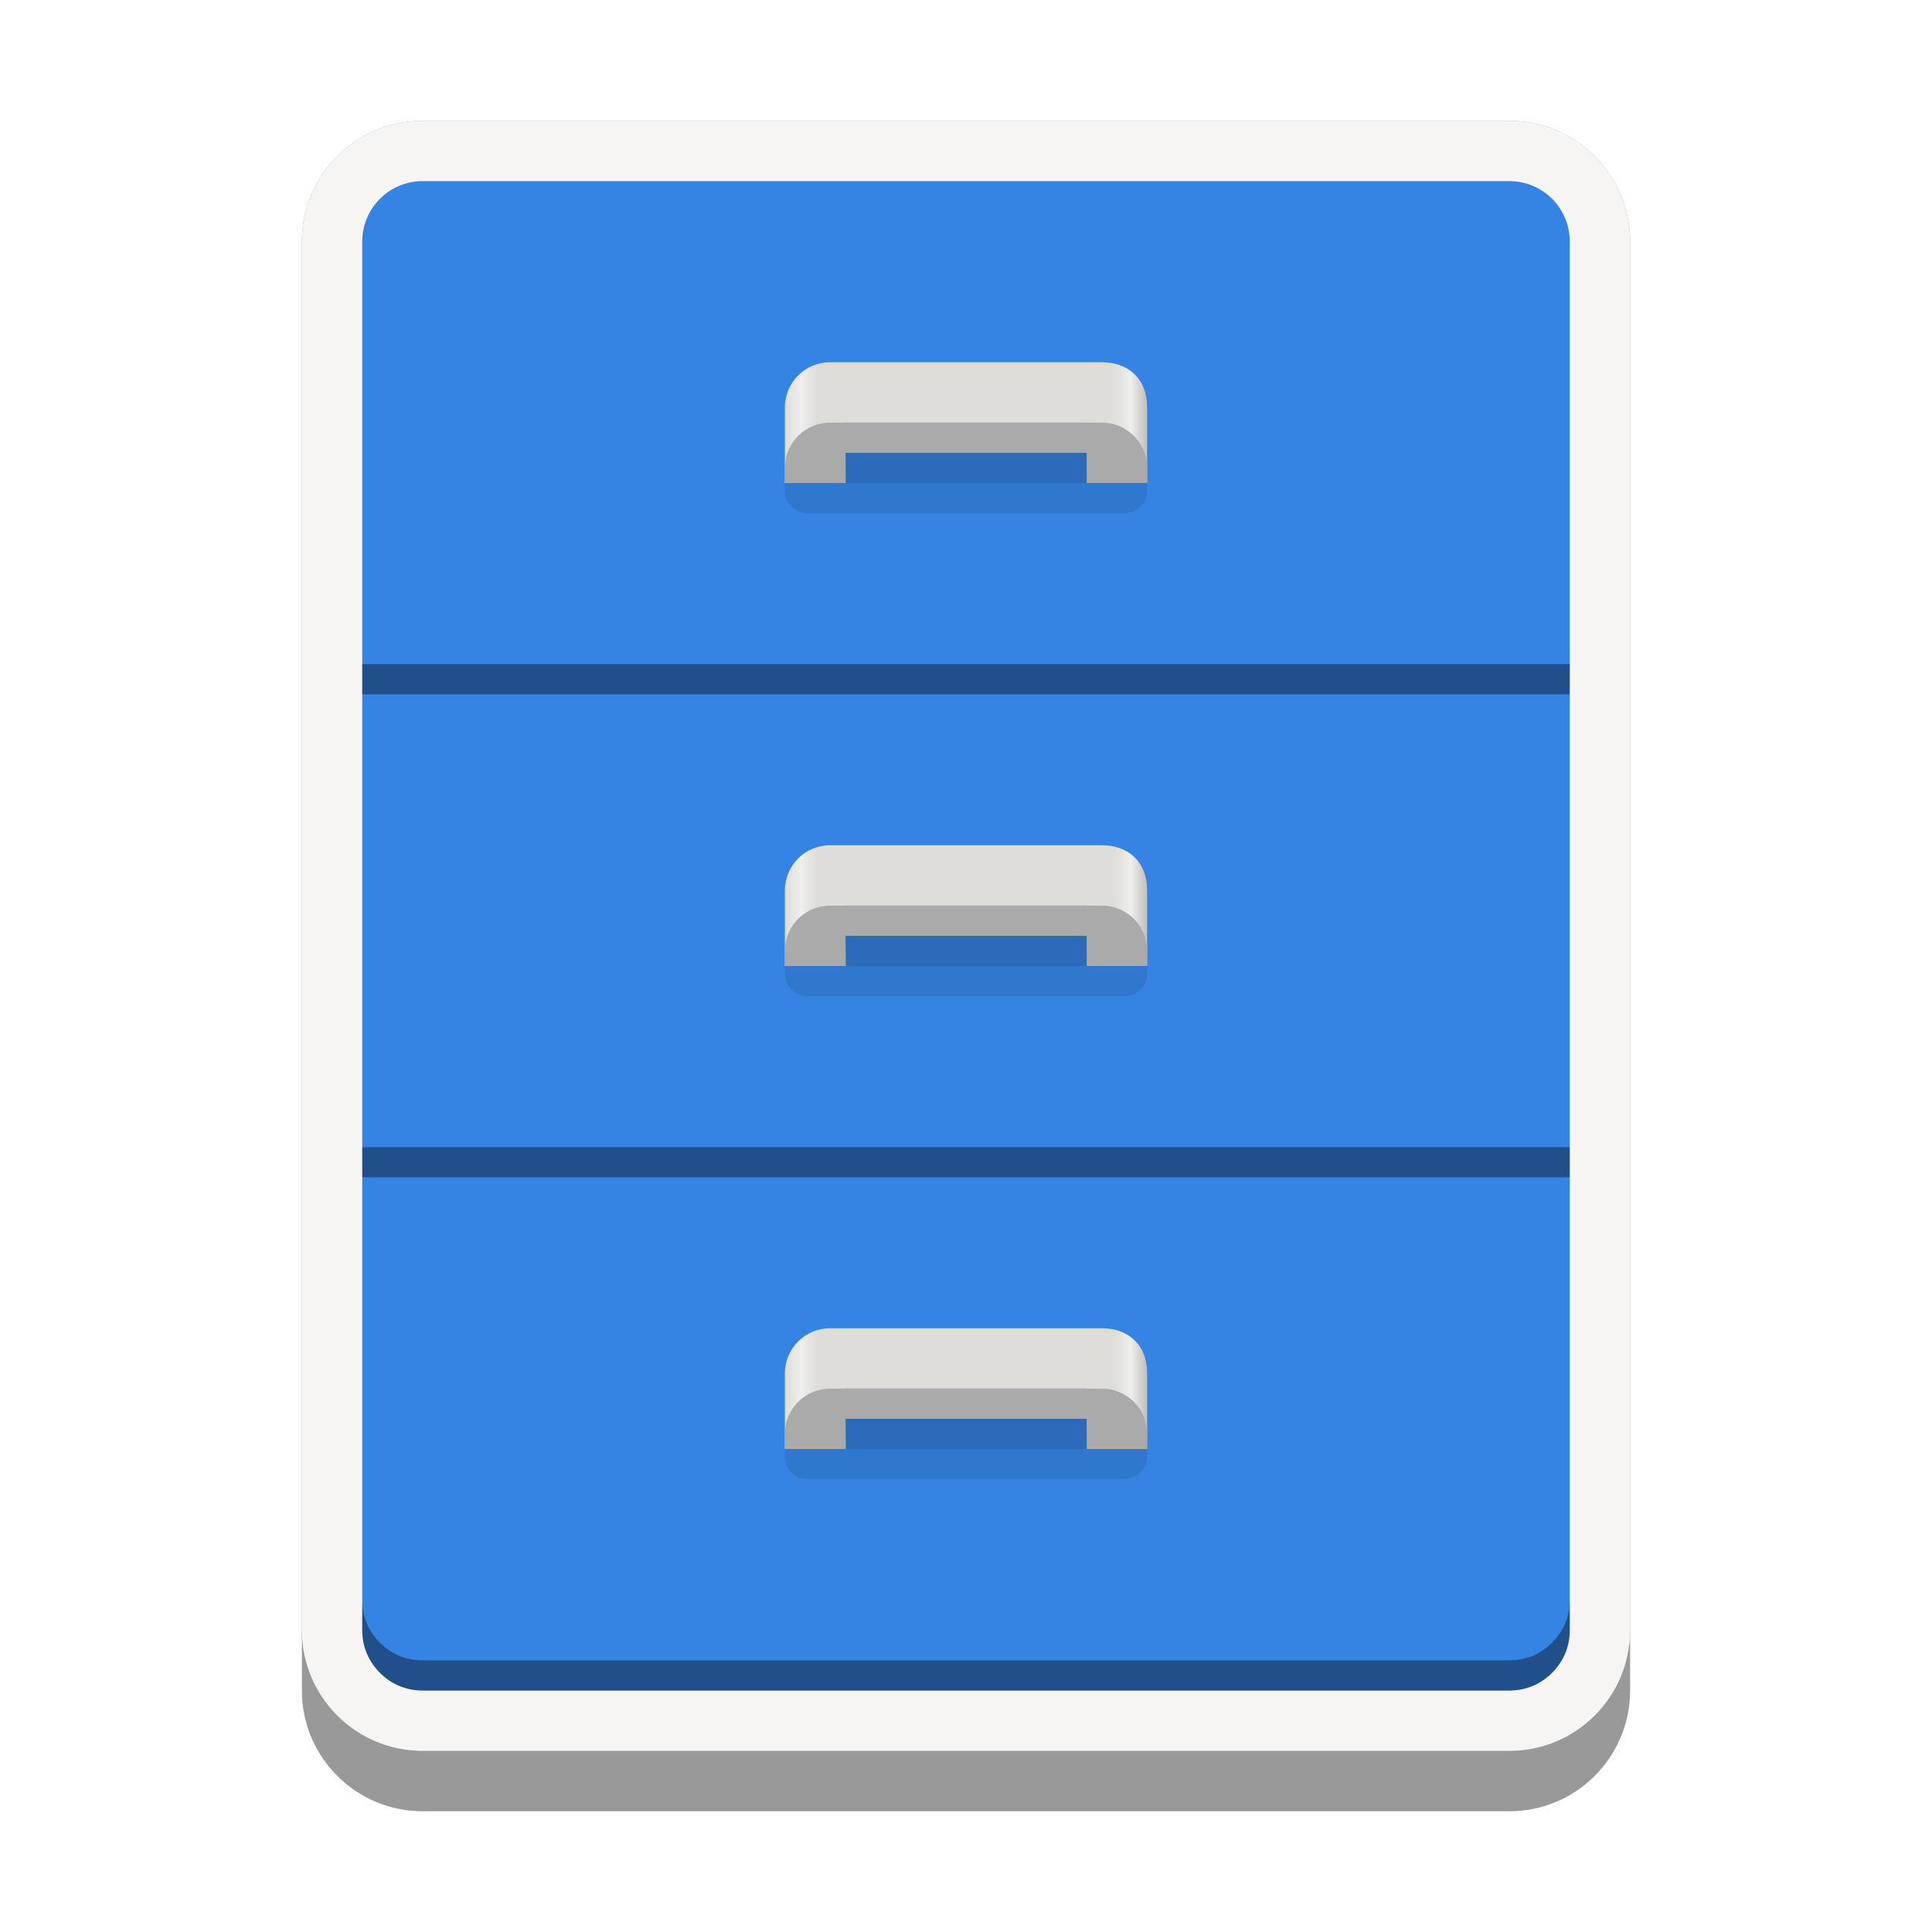
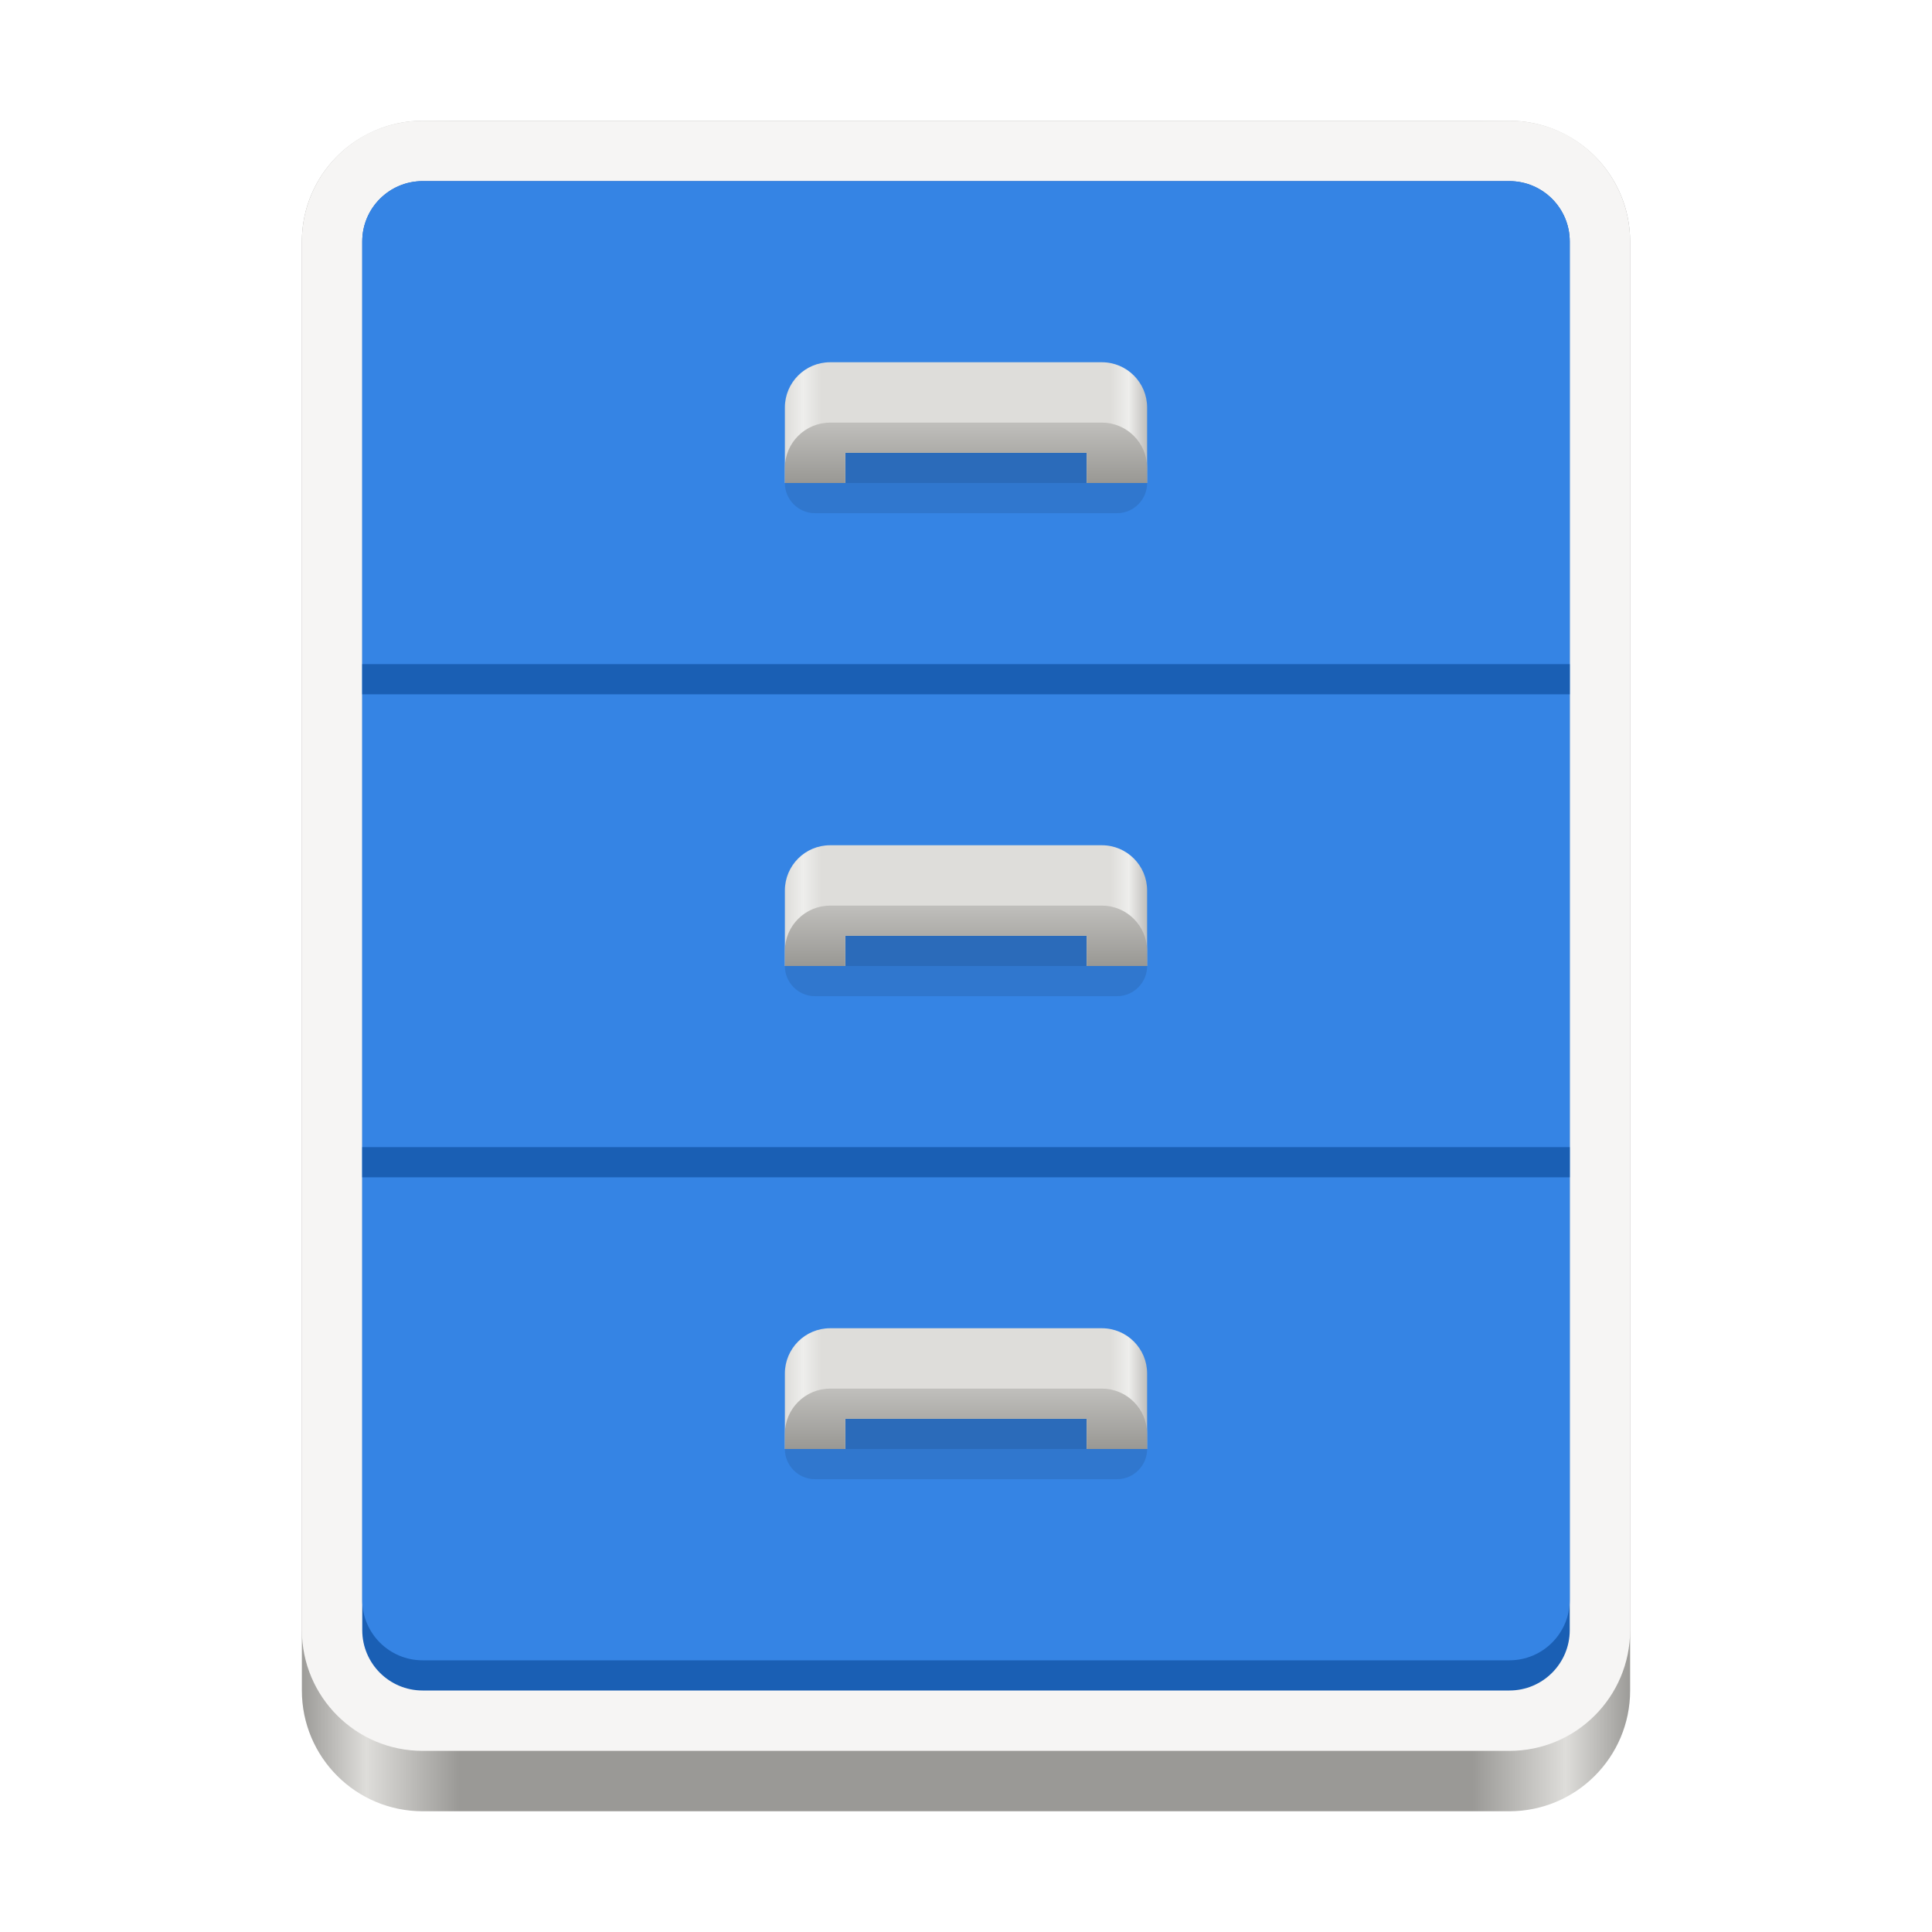
- <svg xmlns="http://www.w3.org/2000/svg" width="128" height="128" viewBox="0 0 128 128" fill="none">
+ <svg xmlns="http://www.w3.org/2000/svg" width="128" height="128" viewBox="0 0 128 128">
  <defs>
-     <linearGradient id="graydient" gradientUnits="userSpaceOnUse" x1="0" y1="20" x2="24" y2="20">
+     <linearGradient id="corners">
+       <stop offset="0" stop-color="#9A9996" />
+       <stop offset="5%" stop-color="#DEDDDA" />
+       <stop offset="12%" stop-color="#9A9996" />
+       <stop offset="88%" stop-color="#9A9996" />
+       <stop offset="95%" stop-color="#DEDDDA" />
+       <stop offset="1" stop-color="#9A9996" />
+     </linearGradient>
+     <linearGradient id="handles">
      <stop offset="0" stop-color="#DEDDDA" />
-       <stop offset="0.045" stop-color="#EEEEEC" />
-       <stop offset="0.090" stop-color="#DEDDDA" />
-       <stop offset="0.910" stop-color="#DEDDDA" />
-       <stop offset="0.955" stop-color="#EEEEEC" />
+       <stop offset="5%" stop-color="#EEEEEC" />
+       <stop offset="10%" stop-color="#DEDDDA" />
+       <stop offset="90%" stop-color="#DEDDDA" />
+       <stop offset="95%" stop-color="#EEEEEC" />
      <stop offset="1" stop-color="#C0BFBC" />
    </linearGradient>
+     <linearGradient id="downers" x1="0" y1="0" x2="0" y2="0.5">
+       <stop offset="0" stop-color="#C0BFBC" />
+       <stop offset="1" stop-color="#999894" />
+     </linearGradient>
+     <clipPath id="handler">
+       <path d="M0 0L24 0L24 8L20 8L20 6L4 6L4 8L0 8Z" />
+     </clipPath>
  </defs>
-   <rect id="extrude" width="88" height="112" x="20" y="8" rx="8" ry="8" fill="#999999" />
-   <rect id="contour" width="88" height="108" x="20" y="8" rx="8" ry="8" fill="#F6F5F4" />
-   <rect id="drawers" width="80" height="100" x="24" y="12" rx="4" ry="4" fill="#3584E4" />
-   <g id="gaps" transform="translate(24 44)" fill="#000000" opacity="0.4">
-     <path d="M0 2L0 0C0 1.105 0.391 2.049 1.172 2.83C1.953 3.611 2.895 4 4 4L76 4C77.105 4 78.047 3.611 78.828 2.83C79.609 2.049 80 1.105 80 0L80 2C80 3.105 79.609 4.048 78.828 4.83C78.047 5.611 77.105 6 76 6L4 6C2.895 6 1.953 5.611 1.172 4.83C0.391 4.048 0 3.105 0 2L0 2Z" transform="translate(0 62)" />
-     <rect width="80" height="2" transform="translate(0 32)" />
-     <rect width="80" height="2" />
+   <rect width="88" height="112" rx="8" x="20" y="8" fill="url(#corners)" />
+   <rect width="88" height="108" rx="8" x="20" y="8" fill="#F6F5F4" />
+   <rect width="80" height="100" rx="4" x="24" y="12" fill="#1A5FB4" />
+   <rect width="80" height="98" rx="4" x="24" y="12" fill="#3584E4" />
+   <g fill="#1A5FB4">
+     <rect width="80" height="2" x="24" y="76" />
+     <rect width="80" height="2" x="24" y="44" />
  </g>
-   <g id="handle3" transform="translate(52 88)">
-     <path d="M3 0C3 0 21 0 21 0C22.662 0 24 1 24 3C24 3 24 8 24 8L20.031 8L20 4L4 4L4.031 8L0 8C0 8 0 3 0 3C0 1.338 1.338 0 3 0C3 0 3 0 3 0Z" fill="url(#graydient)" />
-     <path d="M0 2L0 1.5C0 1.086 0.146 0.732 0.44 0.44C0.732 0.146 1.086 0 1.5 0L22.5 0C22.914 0 23.268 0.146 23.561 0.44C23.854 0.732 24 1.086 24 1.5L24 2.5C24 2.914 23.854 3.268 23.561 3.561C23.268 3.854 22.914 4 22.5 4L1.5 4C1.086 4 0.732 3.854 0.44 3.561C0.146 3.268 0 2.914 0 2.5L0 2Z" fill="#000000" opacity="0.1" transform="translate(0 6)" />
-     <path d="M3 0C1.338 0 0 1.338 0 3C0 3 0 4 0 4L4 4L4 2L20 2L20 4L24 4C24 4 24 3 24 3C24 1.338 22.662 0 21 0C21 0 3 0 3 0Z" fill="#AAAAAA" transform="translate(0 4)" />
-     <rect width="16" height="2" fill="#000000" opacity="0.1" transform="translate(4 6)" />
+   <g transform="translate(52 24)">
+     <g fill="#000000" fill-opacity="10%">
+       <rect width="24" height="4" rx="2" y="6" />
+       <rect width="16" height="2" x="4" y="6" />
+     </g>
+     <g clip-path="url(#handler)">
+       <rect width="24" height="12" rx="3" fill="url(#handles)" />
+       <rect width="24" height="8" rx="3" y="4" fill="url(#downers)" />
+     </g>
  </g>
-   <g id="handle2" transform="translate(52 56)">
-     <path d="M3 0C3 0 21 0 21 0C22.662 0 24 1 24 3C24 3 24 8 24 8L20.031 8L20 4L4 4L4.031 8L0 8C0 8 0 3 0 3C0 1.338 1.338 0 3 0C3 0 3 0 3 0Z" fill="url(#graydient)" fill-rule="evenodd" />
-     <path d="M0 2L0 1.5C0 1.086 0.146 0.732 0.44 0.44C0.732 0.146 1.086 0 1.5 0L22.5 0C22.914 0 23.268 0.146 23.561 0.44C23.854 0.732 24 1.086 24 1.5L24 2.5C24 2.914 23.854 3.268 23.561 3.561C23.268 3.854 22.914 4 22.5 4L1.5 4C1.086 4 0.732 3.854 0.44 3.561C0.146 3.268 0 2.914 0 2.5L0 2Z" fill="#000000" opacity="0.1" transform="translate(0 6)" />
-     <path d="M3 0C1.338 0 0 1.338 0 3C0 3 0 4 0 4L4 4L4 2L20 2L20 4L24 4C24 4 24 3 24 3C24 1.338 22.662 0 21 0C21 0 3 0 3 0Z" fill="#AAAAAA" transform="translate(0 4)" />
-     <rect width="16" height="2" fill="#000000" opacity="0.1" transform="translate(4 6)" />
+   <g transform="translate(52 56)">
+     <g fill="#000000" fill-opacity="10%">
+       <rect width="24" height="4" rx="2" y="6" />
+       <rect width="16" height="2" x="4" y="6" />
+     </g>
+     <g clip-path="url(#handler)">
+       <rect width="24" height="12" rx="3" fill="url(#handles)" />
+       <rect width="24" height="8" rx="3" y="4" fill="url(#downers)" />
+     </g>
  </g>
-   <g id="handle1" transform="translate(52 24)">
-     <path d="M3 0C3 0 21 0 21 0C22.662 0 24 1 24 3C24 3 24 8 24 8L20.031 8L20 4L4 4L4.031 8L0 8C0 8 0 3 0 3C0 1.338 1.338 0 3 0C3 0 3 0 3 0Z" fill="url(#graydient)" fill-rule="evenodd" />
-     <path d="M0 2L0 1.5C0 1.086 0.146 0.732 0.44 0.44C0.732 0.146 1.086 0 1.5 0L22.5 0C22.914 0 23.268 0.146 23.561 0.44C23.854 0.732 24 1.086 24 1.5L24 2.5C24 2.914 23.854 3.268 23.561 3.561C23.268 3.854 22.914 4 22.5 4L1.5 4C1.086 4 0.732 3.854 0.44 3.561C0.146 3.268 0 2.914 0 2.5L0 2Z" fill="#000000" opacity="0.1" transform="translate(0 6)" />
-     <path d="M3 0C1.338 0 0 1.338 0 3C0 3 0 4 0 4L4 4L4 2L20 2L20 4L24 4C24 4 24 3 24 3C24 1.338 22.662 0 21 0C21 0 3 0 3 0Z" fill="#AAAAAA" transform="translate(0 4)" />
-     <rect width="16" height="2" fill="#000000" opacity="0.1" transform="translate(4 6)" />
+   <g transform="translate(52 88)">
+     <g fill="#000000" fill-opacity="10%">
+       <rect width="24" height="4" rx="2" y="6" />
+       <rect width="16" height="2" x="4" y="6" />
+     </g>
+     <g clip-path="url(#handler)">
+       <rect width="24" height="12" rx="3" fill="url(#handles)" />
+       <rect width="24" height="8" rx="3" y="4" fill="url(#downers)" />
+     </g>
  </g>
</svg>
